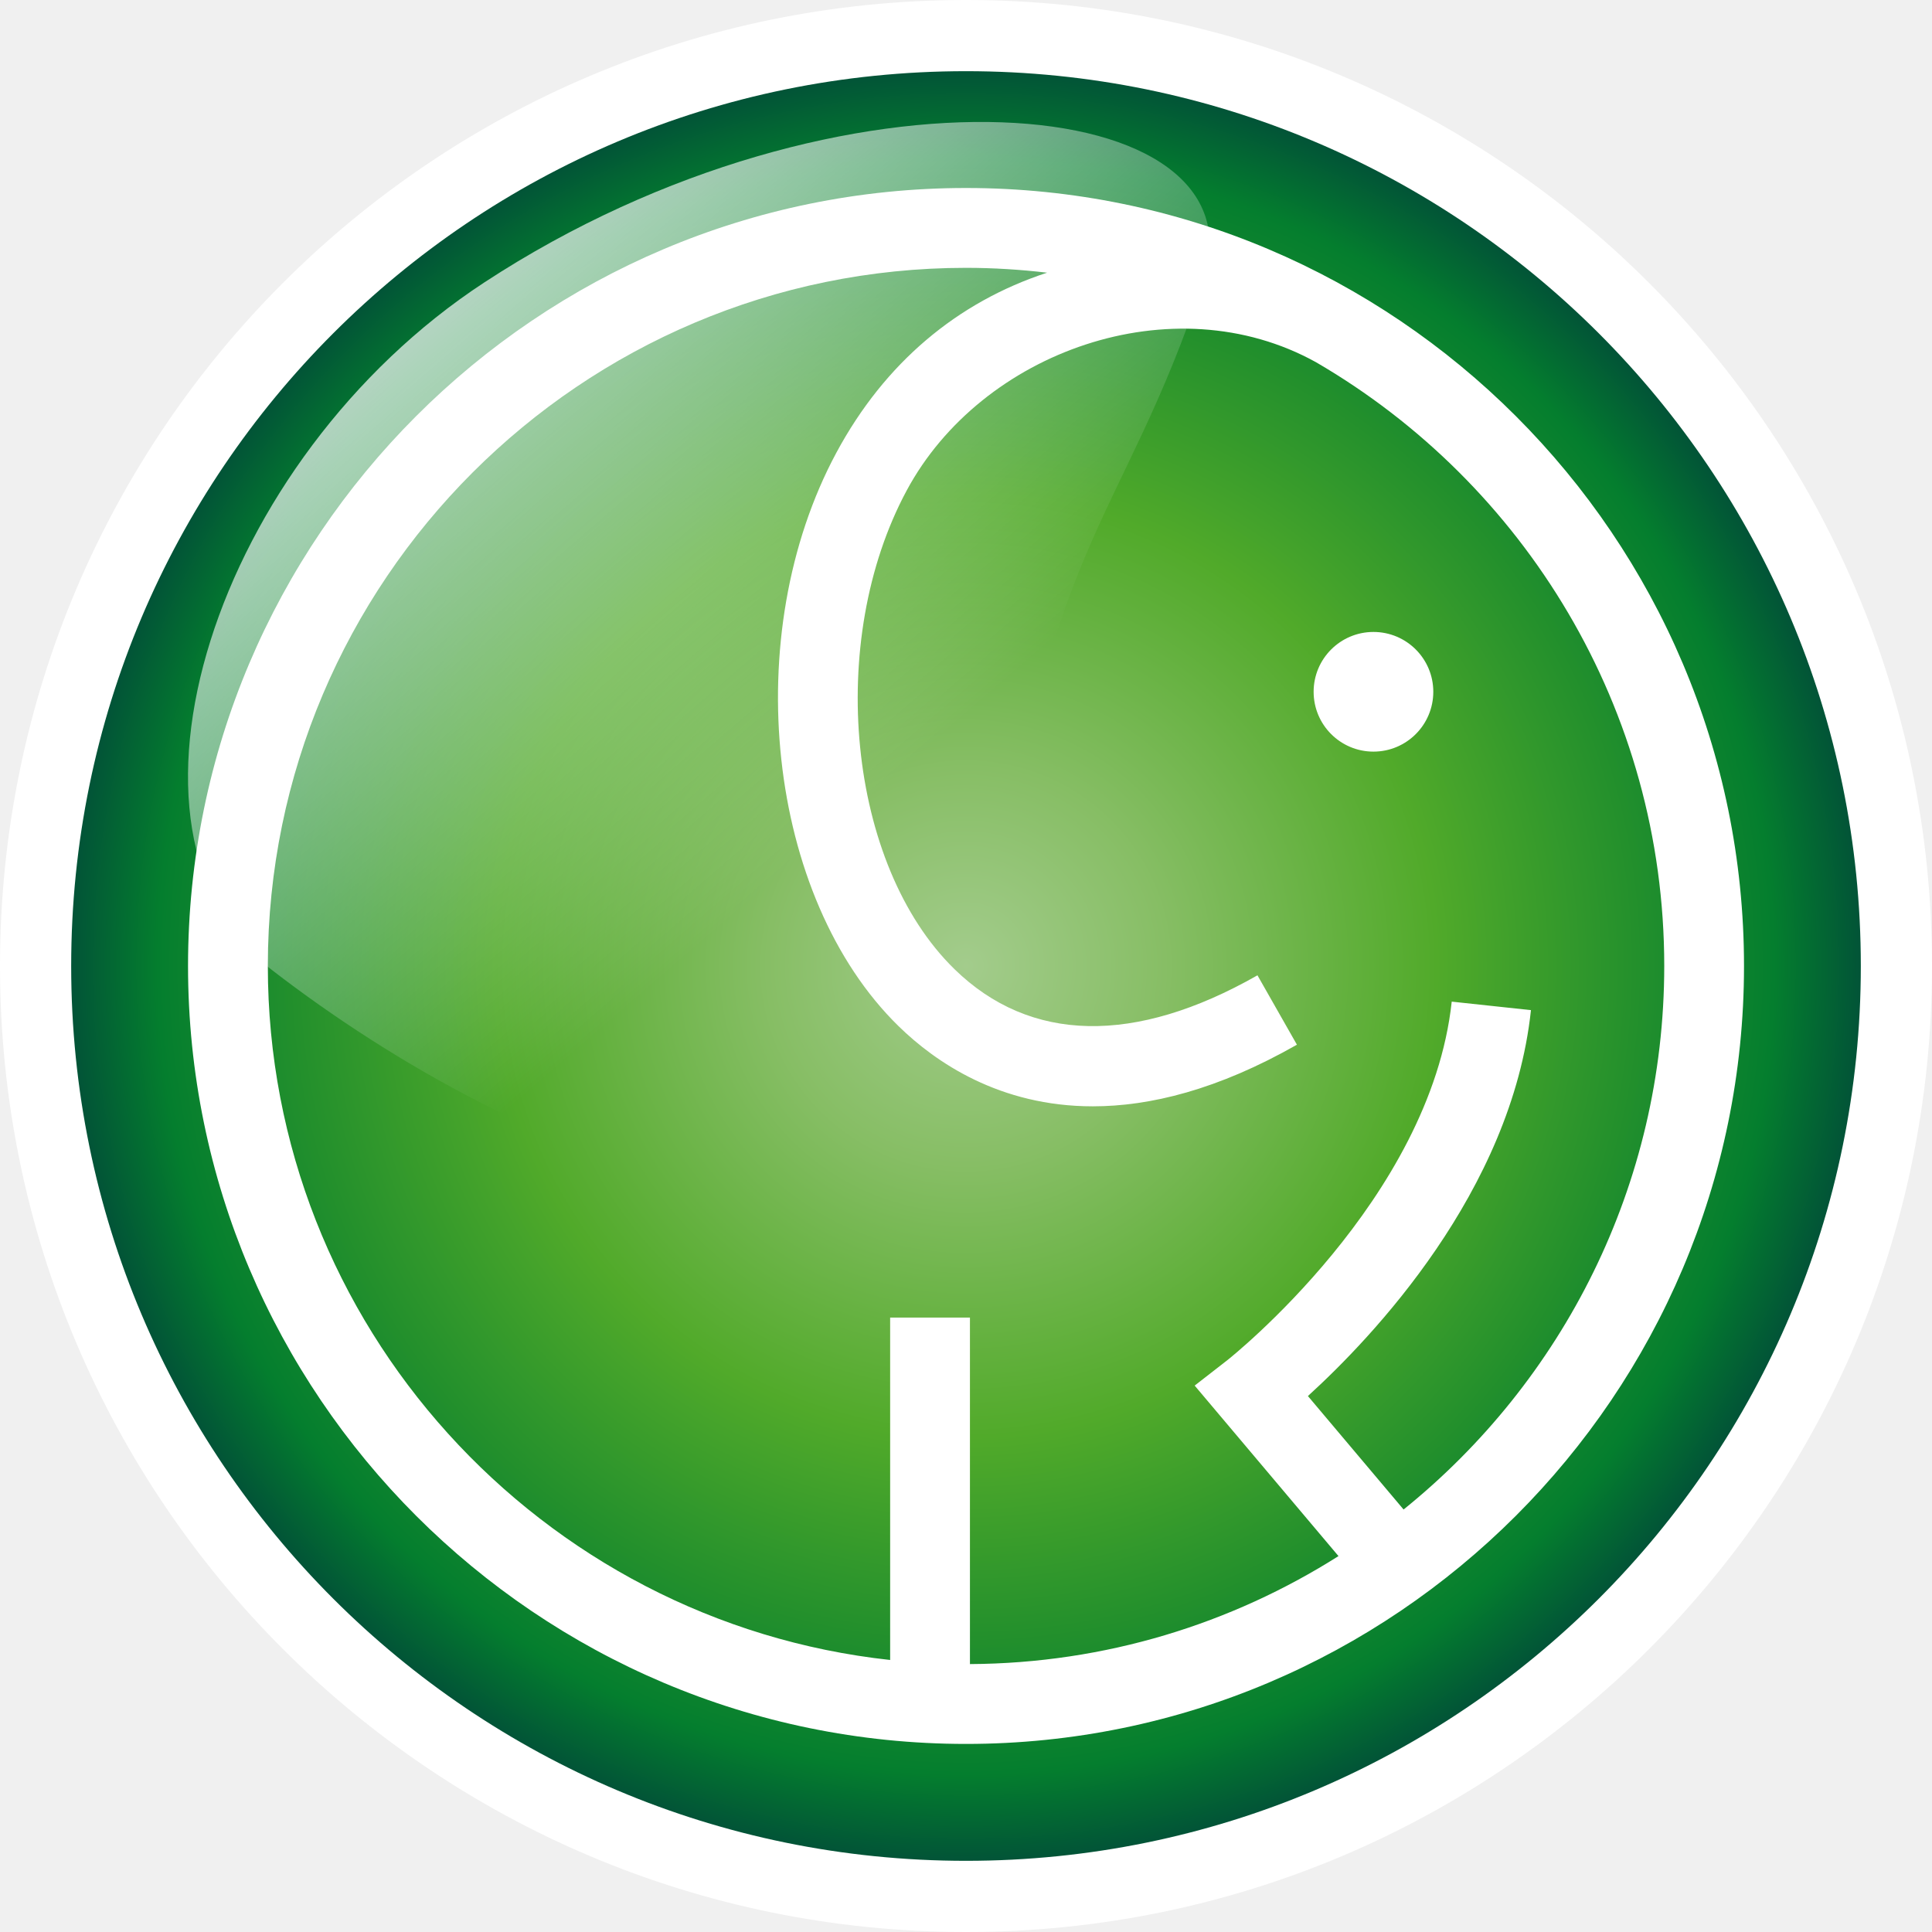
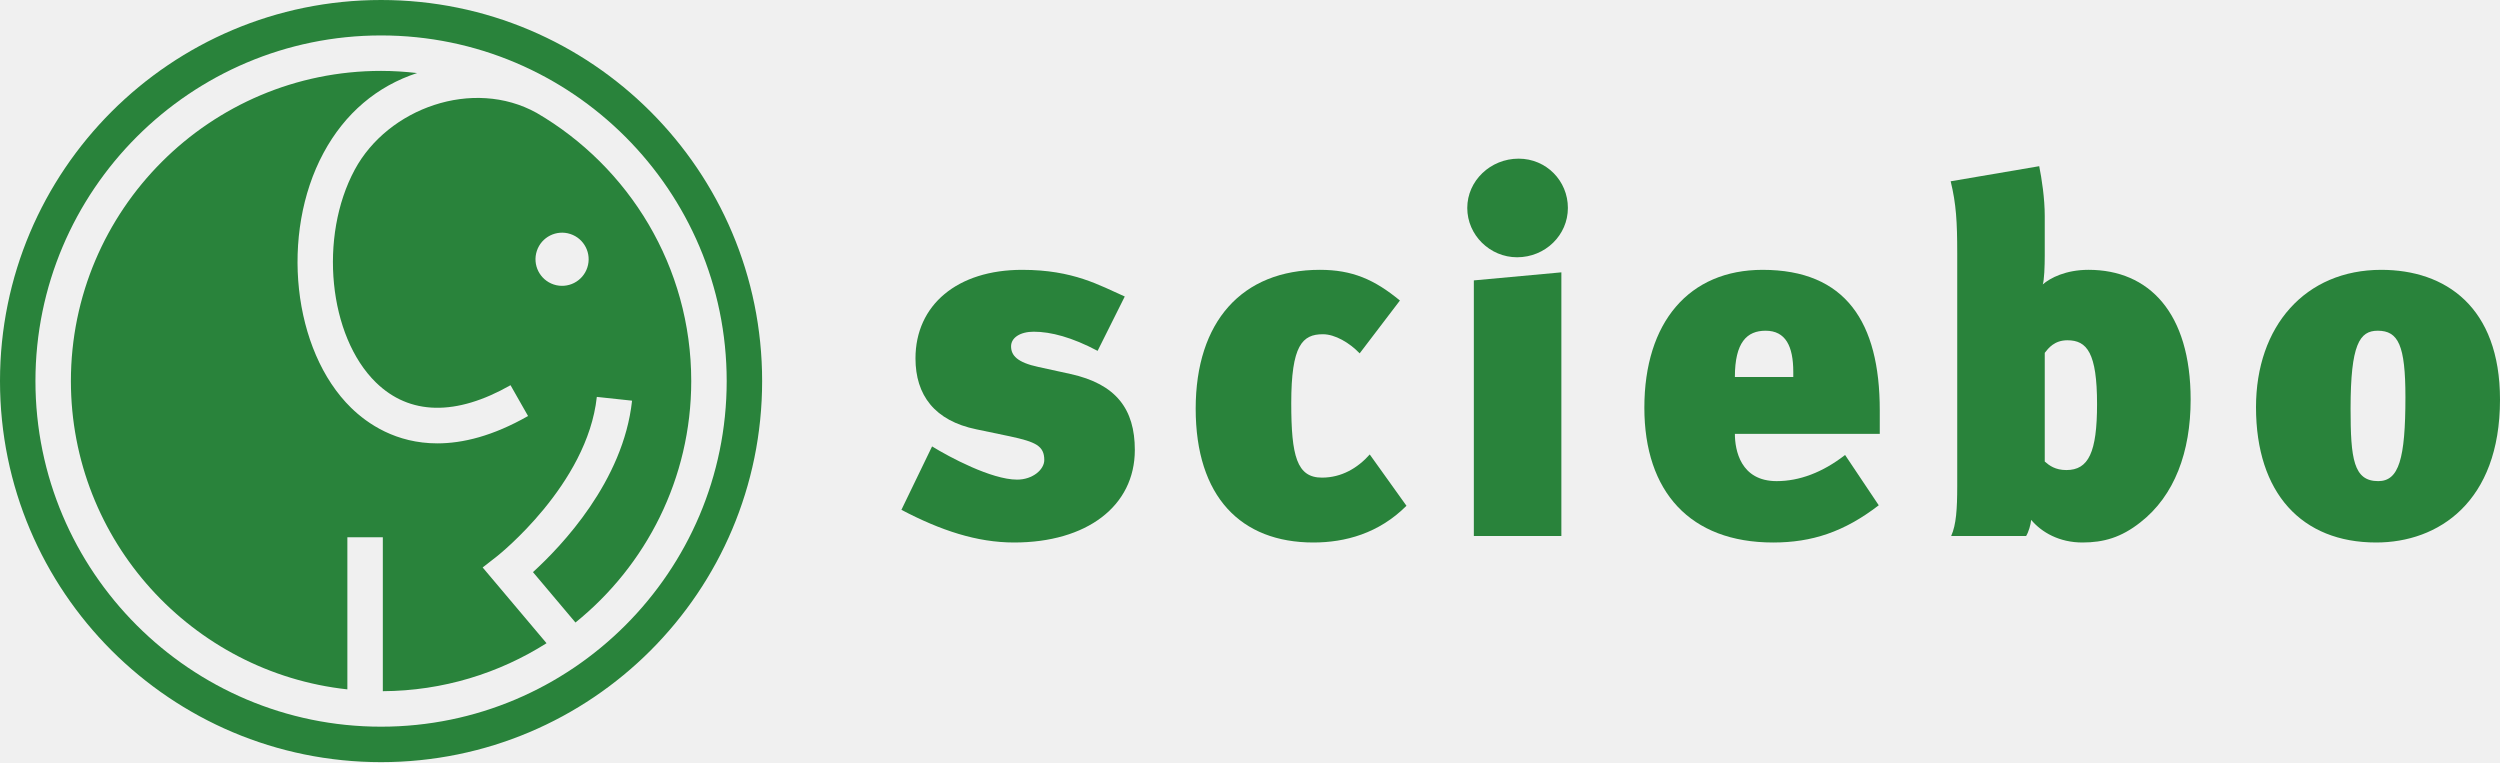
- <svg xmlns="http://www.w3.org/2000/svg" xmlns:xlink="http://www.w3.org/1999/xlink" version="1.1" width="450" height="450" viewBox="0 0 47.5 47.5" xml:space="preserve">
-   <defs>
-     <radialGradient cx="50" cy="50" r="44.999" id="a" gradientUnits="userSpaceOnUse">
-       <stop style="stop-color:#a3cc8c;stop-opacity:1" offset="0" />
-       <stop style="stop-color:#87be65;stop-opacity:1" offset="0.222" />
-       <stop style="stop-color:#51aa2a;stop-opacity:1" offset="0.526" />
-       <stop style="stop-color:#047e2e;stop-opacity:1" offset="0.903" />
-       <stop style="stop-color:#025437;stop-opacity:1" offset="1" />
-     </radialGradient>
-     <linearGradient x1="-514.958" y1="-601.684" x2="-513.146" y2="-574.946" id="b" gradientUnits="userSpaceOnUse" gradientTransform="matrix(1.273,-0.9421,1.045,1.412,1309.738,379.979)">
-       <stop style="stop-color:#fff;stop-opacity:0.7" offset="0" />
-       <stop style="stop-color:#fff;stop-opacity:0" offset="0.692" />
-     </linearGradient>
-     <linearGradient x1="-514.958" y1="-601.684" x2="-513.146" y2="-574.946" id="c" xlink:href="#b" gradientUnits="userSpaceOnUse" gradientTransform="matrix(0.6223556,-0.4605822,0.5108889,0.6903111,639.6221,185.0726)" />
-     <radialGradient cx="50" cy="50" r="44.999" id="e" xlink:href="#a" gradientUnits="userSpaceOnUse" />
-   </defs>
-   <path d="M47.5,23.75A23.75,23.75 0 0 1 0,23.75a23.75,23.75 0 1 1 47.5,0z" style="fill:#fff;fill-opacity:1;stroke:none" />
-   <circle cx="50" cy="50.001" r="45" transform="matrix(0.4888889,0,0,0.4888889,-0.6944444,-0.6949326)" style="fill:url(#e)" />
-   <circle cx="70.491" cy="36.211" r="3.009" transform="matrix(0.4888889,0,0,0.4888889,-0.6944444,-0.6949326)" style="fill:#fff" />
-   <path d="m23.75,4.622c-10.547,0-19.127,8.581-19.127,19.128 0,10.546 8.58,19.126 19.127,19.126 10.546,0 19.128,-8.58 19.128,-19.126 0,-10.547-8.581,-19.128-19.128,-19.128zM34.508,37.112 32.156,34.323c1.572,-1.43 5.007,-5.026 5.484,-9.488L35.692,24.626c-0.522,4.856-5.465,8.774-5.514,8.813l-0.806,0.627 3.536,4.192c-2.627,1.663-5.732,2.637-9.061,2.655v-8.519h-1.962v8.418C13.295,39.879 6.585,32.584 6.585,23.75 6.585,14.285 14.286,6.585 23.75,6.585c0.675,0 1.34,0.043 1.994,0.119-2.206,0.722-3.992,2.217-5.179,4.422-2.413,4.48-1.712,10.939 1.53,14.106 0.903,0.882 2.481,1.968 4.773,1.968 1.402,0 3.071,-0.406 5.018,-1.515L30.916,23.979c-3.014,1.716-5.591,1.663-7.45,-0.152-2.623,-2.561-3.17,-8.062-1.172,-11.772 1.833,-3.408 6.541,-5.102 10.064,-3.148 5.114,2.976 8.559,8.513 8.559,14.843-9.78e-4,5.394-2.504,10.213-6.408,13.362z" style="fill:#fff" />
-   <path d="M29.591,6.888C27.55,13.079 25.612,13.179 24.366,23.785 23.265,33.144 12.698,28.5 6.679,23.843 2.313,20.464 5.292,11.276 11.904,6.946 20.714,1.178 31.126,2.23 29.591,6.888z" style="fill:url(#c)" />
+ <svg xmlns="http://www.w3.org/2000/svg" id="svg4200" xml:space="preserve" enable-background="new 0 0 500 152.428" viewBox="0 0 143 43.594" height="43.594" width="143" y="0px" x="0px" version="1.1">
+   <defs id="defs4222" />
+   <g id="g4202" style="fill:#29833b;fill-opacity:1" transform="matrix(0.286,0,0,0.286,-1.02107e-5,0)">
+     <path style="fill:#29833b;fill-opacity:1" id="path4204" d="M76.214,0C34.122,0 0,34.122 0,76.214c0,42.092 34.122,76.214 76.214,76.214 42.096,0 76.213,-34.122 76.213,-76.214C152.427,34.122 118.31,0 76.214,0zm-0.002,145.337c-38.114,0-69.123,-31.009-69.123,-69.123 0,-38.116 31.009,-69.126 69.123,-69.126 38.115,0 69.126,31.01 69.126,69.126 0,38.114-31.011,69.123-69.126,69.123z" />
+     <path style="fill:#29833b;fill-opacity:1" id="path4206" d="M107.317,22.572C94.583,15.514 77.573,21.634 70.944,33.949c-7.219,13.407-5.24,33.286 4.238,42.542 6.719,6.563 16.03,6.753 26.922,0.548l3.506,6.164c-7.033,4.006-13.067,5.471-18.135,5.471-8.281,0-13.984,-3.921-17.247,-7.108C58.515,70.124 55.983,46.781 64.701,30.59c4.29,-7.971 10.743,-13.373 18.718,-15.981-2.366,-0.271-4.768,-0.43-7.207,-0.43-34.205,0-62.032,27.825-62.032,62.035 0,31.93 24.249,58.29 55.294,61.66v-30.421h7.091v30.786c12.028,-0.067 23.25,-3.586 32.743,-9.598l-12.776,-15.149 2.906,-2.267c0.178,-0.139 18.042,-14.3 19.926,-31.845l7.047,0.754c-1.729,16.128-14.139,29.118-19.818,34.288l8.499,10.081c14.108,-11.38 23.156,-28.797 23.156,-48.29 0,-22.875-12.456,-42.883-30.931,-53.641zm10.145,30.942c-0.917,2.791-3.926,4.304-6.71,3.387-2.788,-0.921-4.307,-3.925-3.385,-6.716 0.917,-2.788 3.925,-4.3 6.711,-3.383 2.788,0.92 4.305,3.924 3.384,6.712z" />
+     <path style="fill:#29833b;fill-opacity:1" id="path4208" d="m202.82,108.5c-7.448,0-14.691,-2.413-22.539,-6.534l6.134,-12.684c3.427,2.114 11.875,6.643 17.007,6.643 3.119,0 5.434,-2.01 5.434,-3.922 0,-2.821-1.713,-3.626-6.842,-4.729l-6.744,-1.411c-8.348,-1.708-12.174,-6.84-12.174,-14.184 0,-10.668 8.351,-17.712 21.332,-17.712 10.264,0 15.496,3.119 20.525,5.334l-5.431,10.87c-5.133,-2.72-9.358,-3.829-12.776,-3.829-2.721,0-4.531,1.208-4.531,2.921 0,1.809 1.208,3.217 5.437,4.123l6.438,1.409c9.154,2.015 12.876,7.045 12.876,15.195 0,11.269-9.657,18.51-24.146,18.51z" />
+     <path style="fill:#29833b;fill-opacity:1" id="path4210" d="m262.68,108.5c-14.491,0-23.543,-9.155-23.543,-26.765 0,-17.403 9.251,-27.769 24.849,-27.769 6.44,0 10.871,1.914 15.997,6.138l-8.049,10.569c-2.015,-2.116-4.932,-3.825-7.348,-3.825-4.123,0-6.336,2.213-6.336,13.786 0,10.559 1.109,14.891 6.137,14.891 3.925,0 7.146,-1.916 9.563,-4.632l7.343,10.263c-5.533,5.535-12.277,7.344-18.613,7.344z" />
+     <path style="fill:#29833b;fill-opacity:1" id="path4212" d="m303.416,51.454c-5.428,0-9.963,-4.429-9.963,-9.864 0,-5.434 4.635,-9.859 10.271,-9.859 5.532,0 9.854,4.426 9.854,9.859 0.001,5.435-4.519,9.864-10.162,9.864zm-8.647,55.741V56.079l17.505,-1.611v52.728h-17.505z" />
+     <path style="fill:#29833b;fill-opacity:1" id="path4214" d="m346.977,86.77c0,3.221 1.111,9.455 8.355,9.455 4.521,0 9.155,-1.709 13.685,-5.229l6.733,10.061c-6.936,5.334-13.377,7.444-21.122,7.444-16.606,0-25.757,-10.161-25.757,-26.963 0,-17.108 8.956,-27.57 23.648,-27.57 16.598,0 23.434,10.462 23.434,28.074v4.729h-28.976zm11.679,-12.379c0,-5.128-1.513,-8.247-5.542,-8.247-3.721,0-6.138,2.313-6.138,9.256h11.68v-1.009z" />
+     <path style="fill:#29833b;fill-opacity:1" id="path4216" d="m428.069,104.476c-3.827,3.021-7.351,4.024-11.576,4.024-4.626,0-8.144,-2.01-10.262,-4.524-0.1,1.005-0.506,2.414-1.004,3.22h-14.993c1.008,-2.215 1.211,-5.433 1.211,-9.961V50.647c0,-6.239-0.203,-9.858-1.311,-14.389l17.709,-3.02c0.506,2.518 1.106,6.44 1.106,9.961v7.948c0,2.015-0.1,4.931-0.401,5.738 1.508,-1.31 4.629,-2.92 9.153,-2.92 12.073,0 20.427,8.553 20.427,25.961 0.001,10.466-3.218,19.219-10.059,24.55 z M 413.48,68.054c-2.614,0-3.831,1.612-4.53,2.516v21.735c0.903,0.802 2.113,1.707 4.321,1.707 4.431,0 6.139,-3.519 6.139,-13.179 0,-10.264-2.011,-12.779-5.93,-12.779z" />
+     <path style="fill:#29833b;fill-opacity:1" id="path4218" d="m475.24,108.5c-14.885,0-24.039,-9.856-24.039,-27.064 0,-16.197 9.858,-27.469 25.051,-27.469 12.772,0 23.748,7.346 23.748,25.961 0,20.526-12.376,28.572-24.76,28.572zm0.303,-42.356c-3.618,0-5.428,2.714-5.428,15.592 0,10.065 0.601,14.489 5.532,14.489 4.124,0 5.438,-4.424 5.438,-16.801 0,-10.362-1.414,-13.28-5.542,-13.28z" />
+   </g>
</svg>
